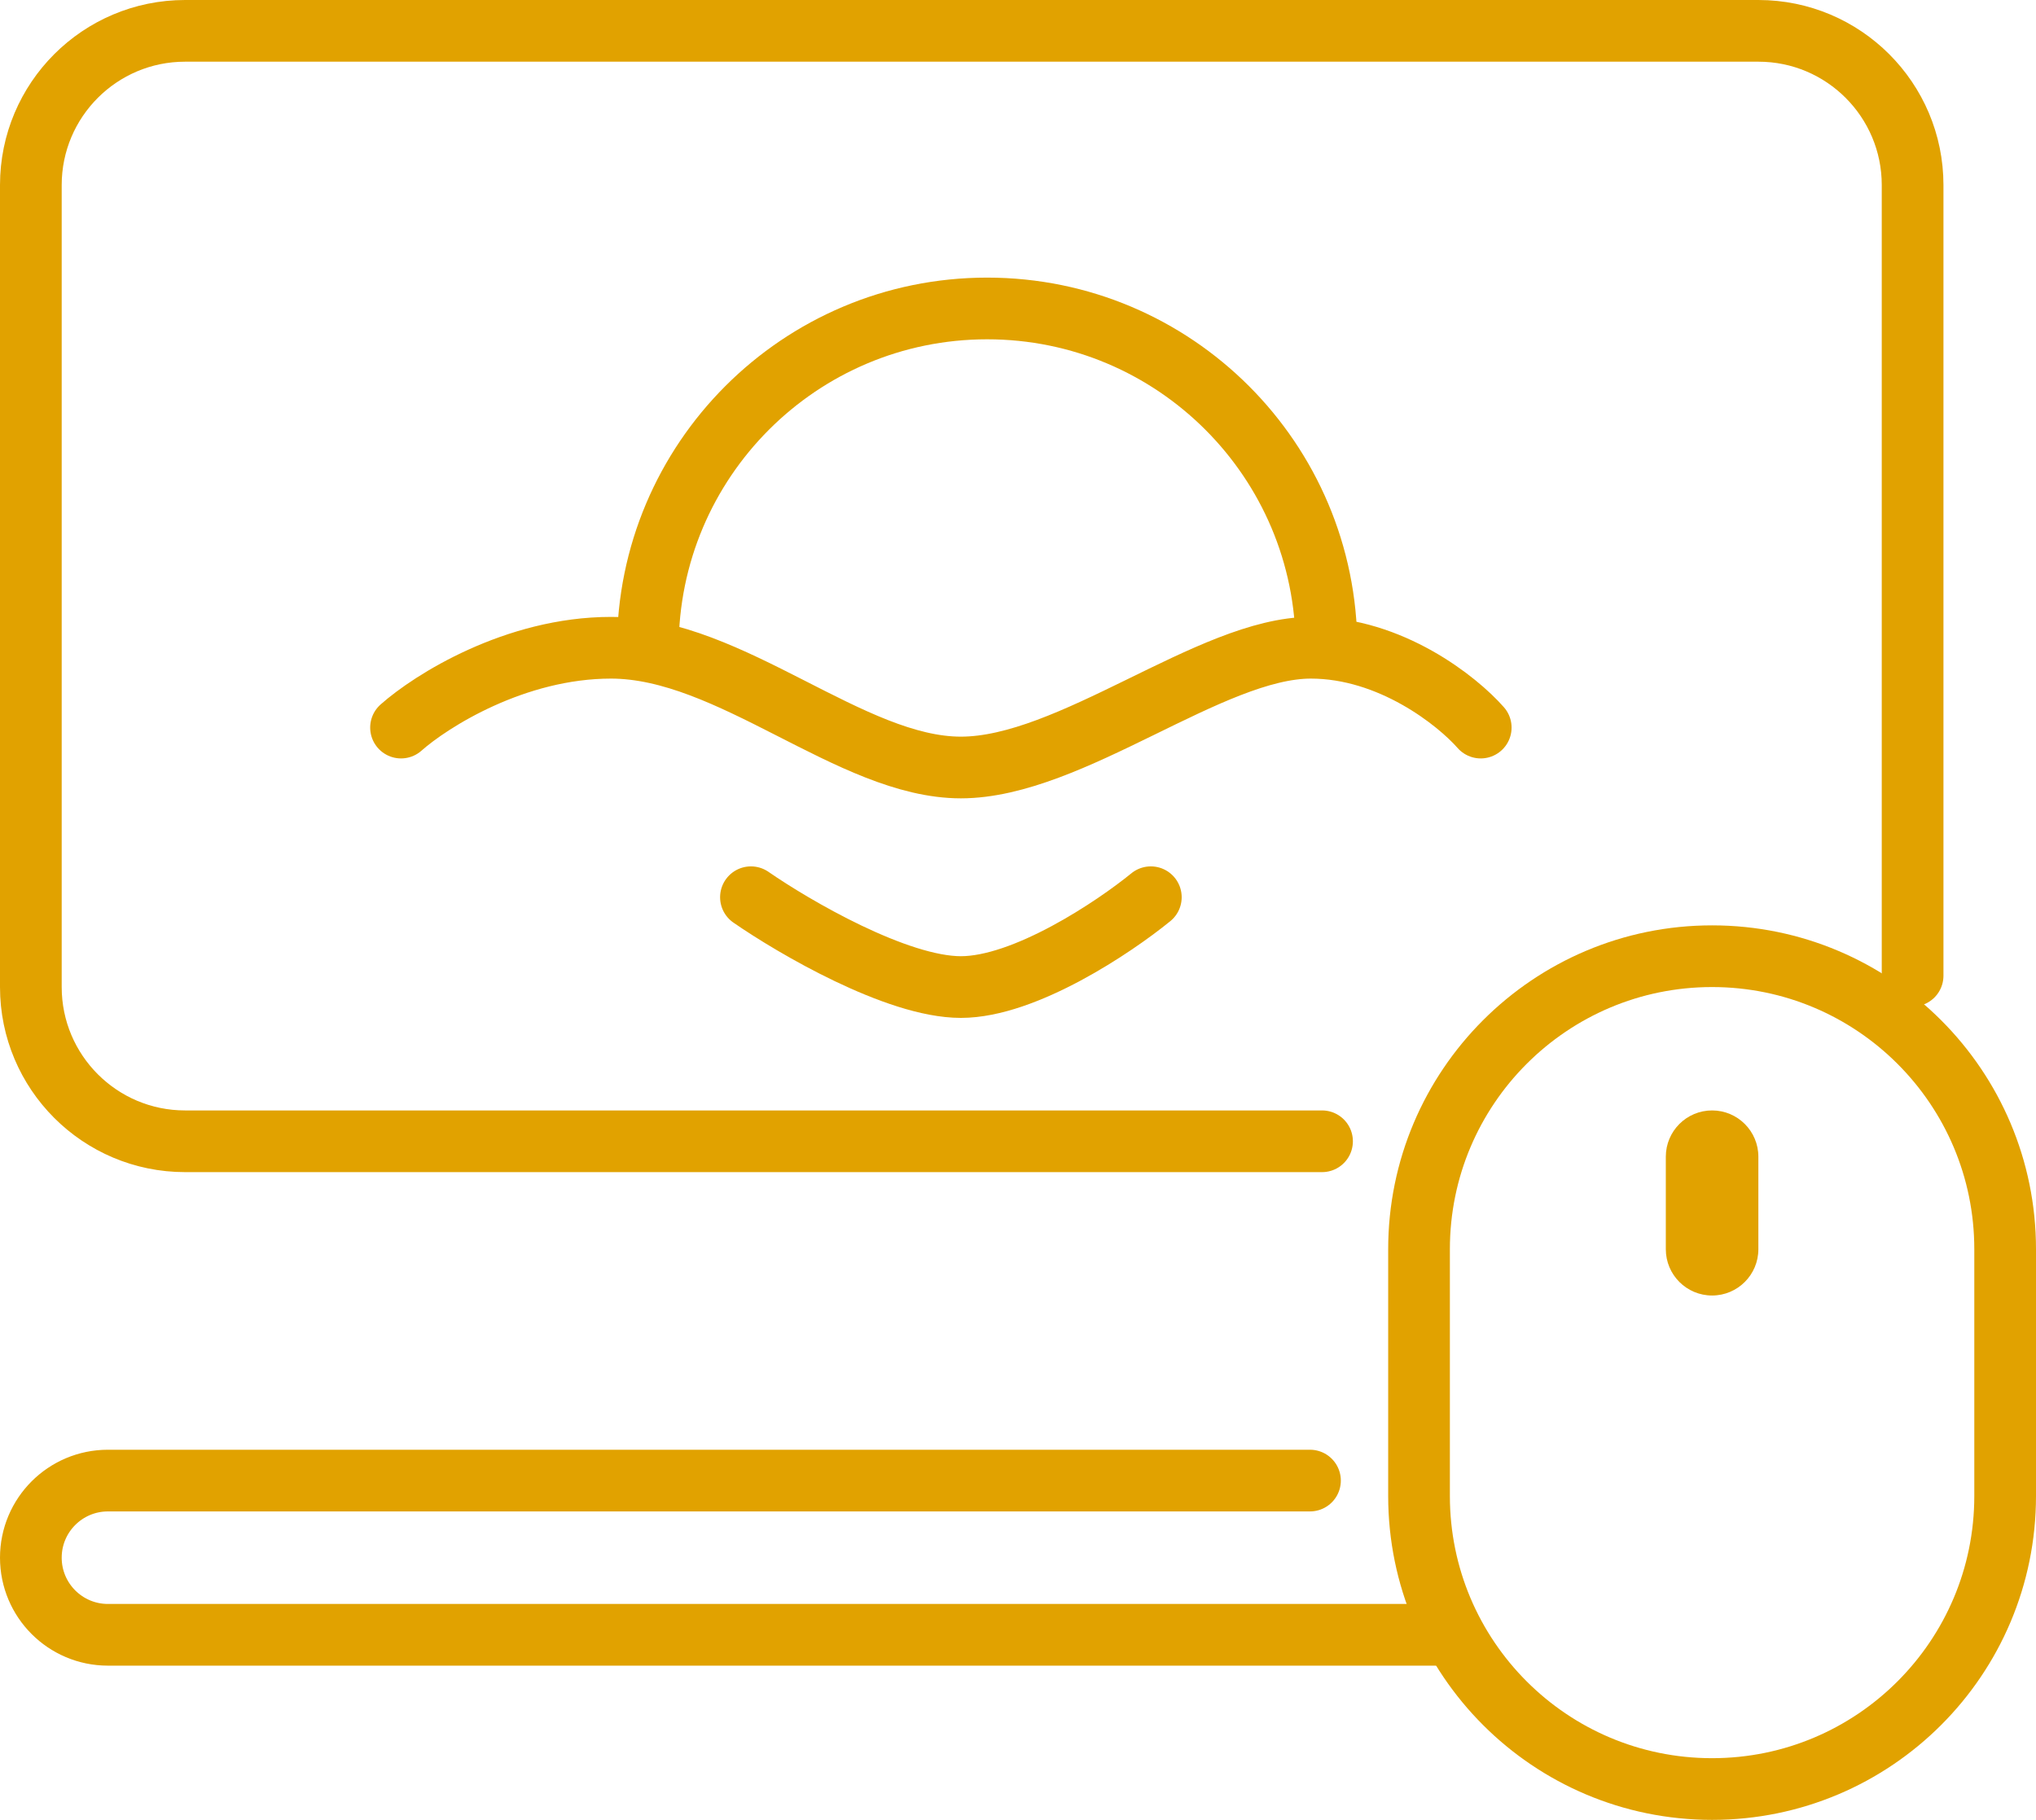
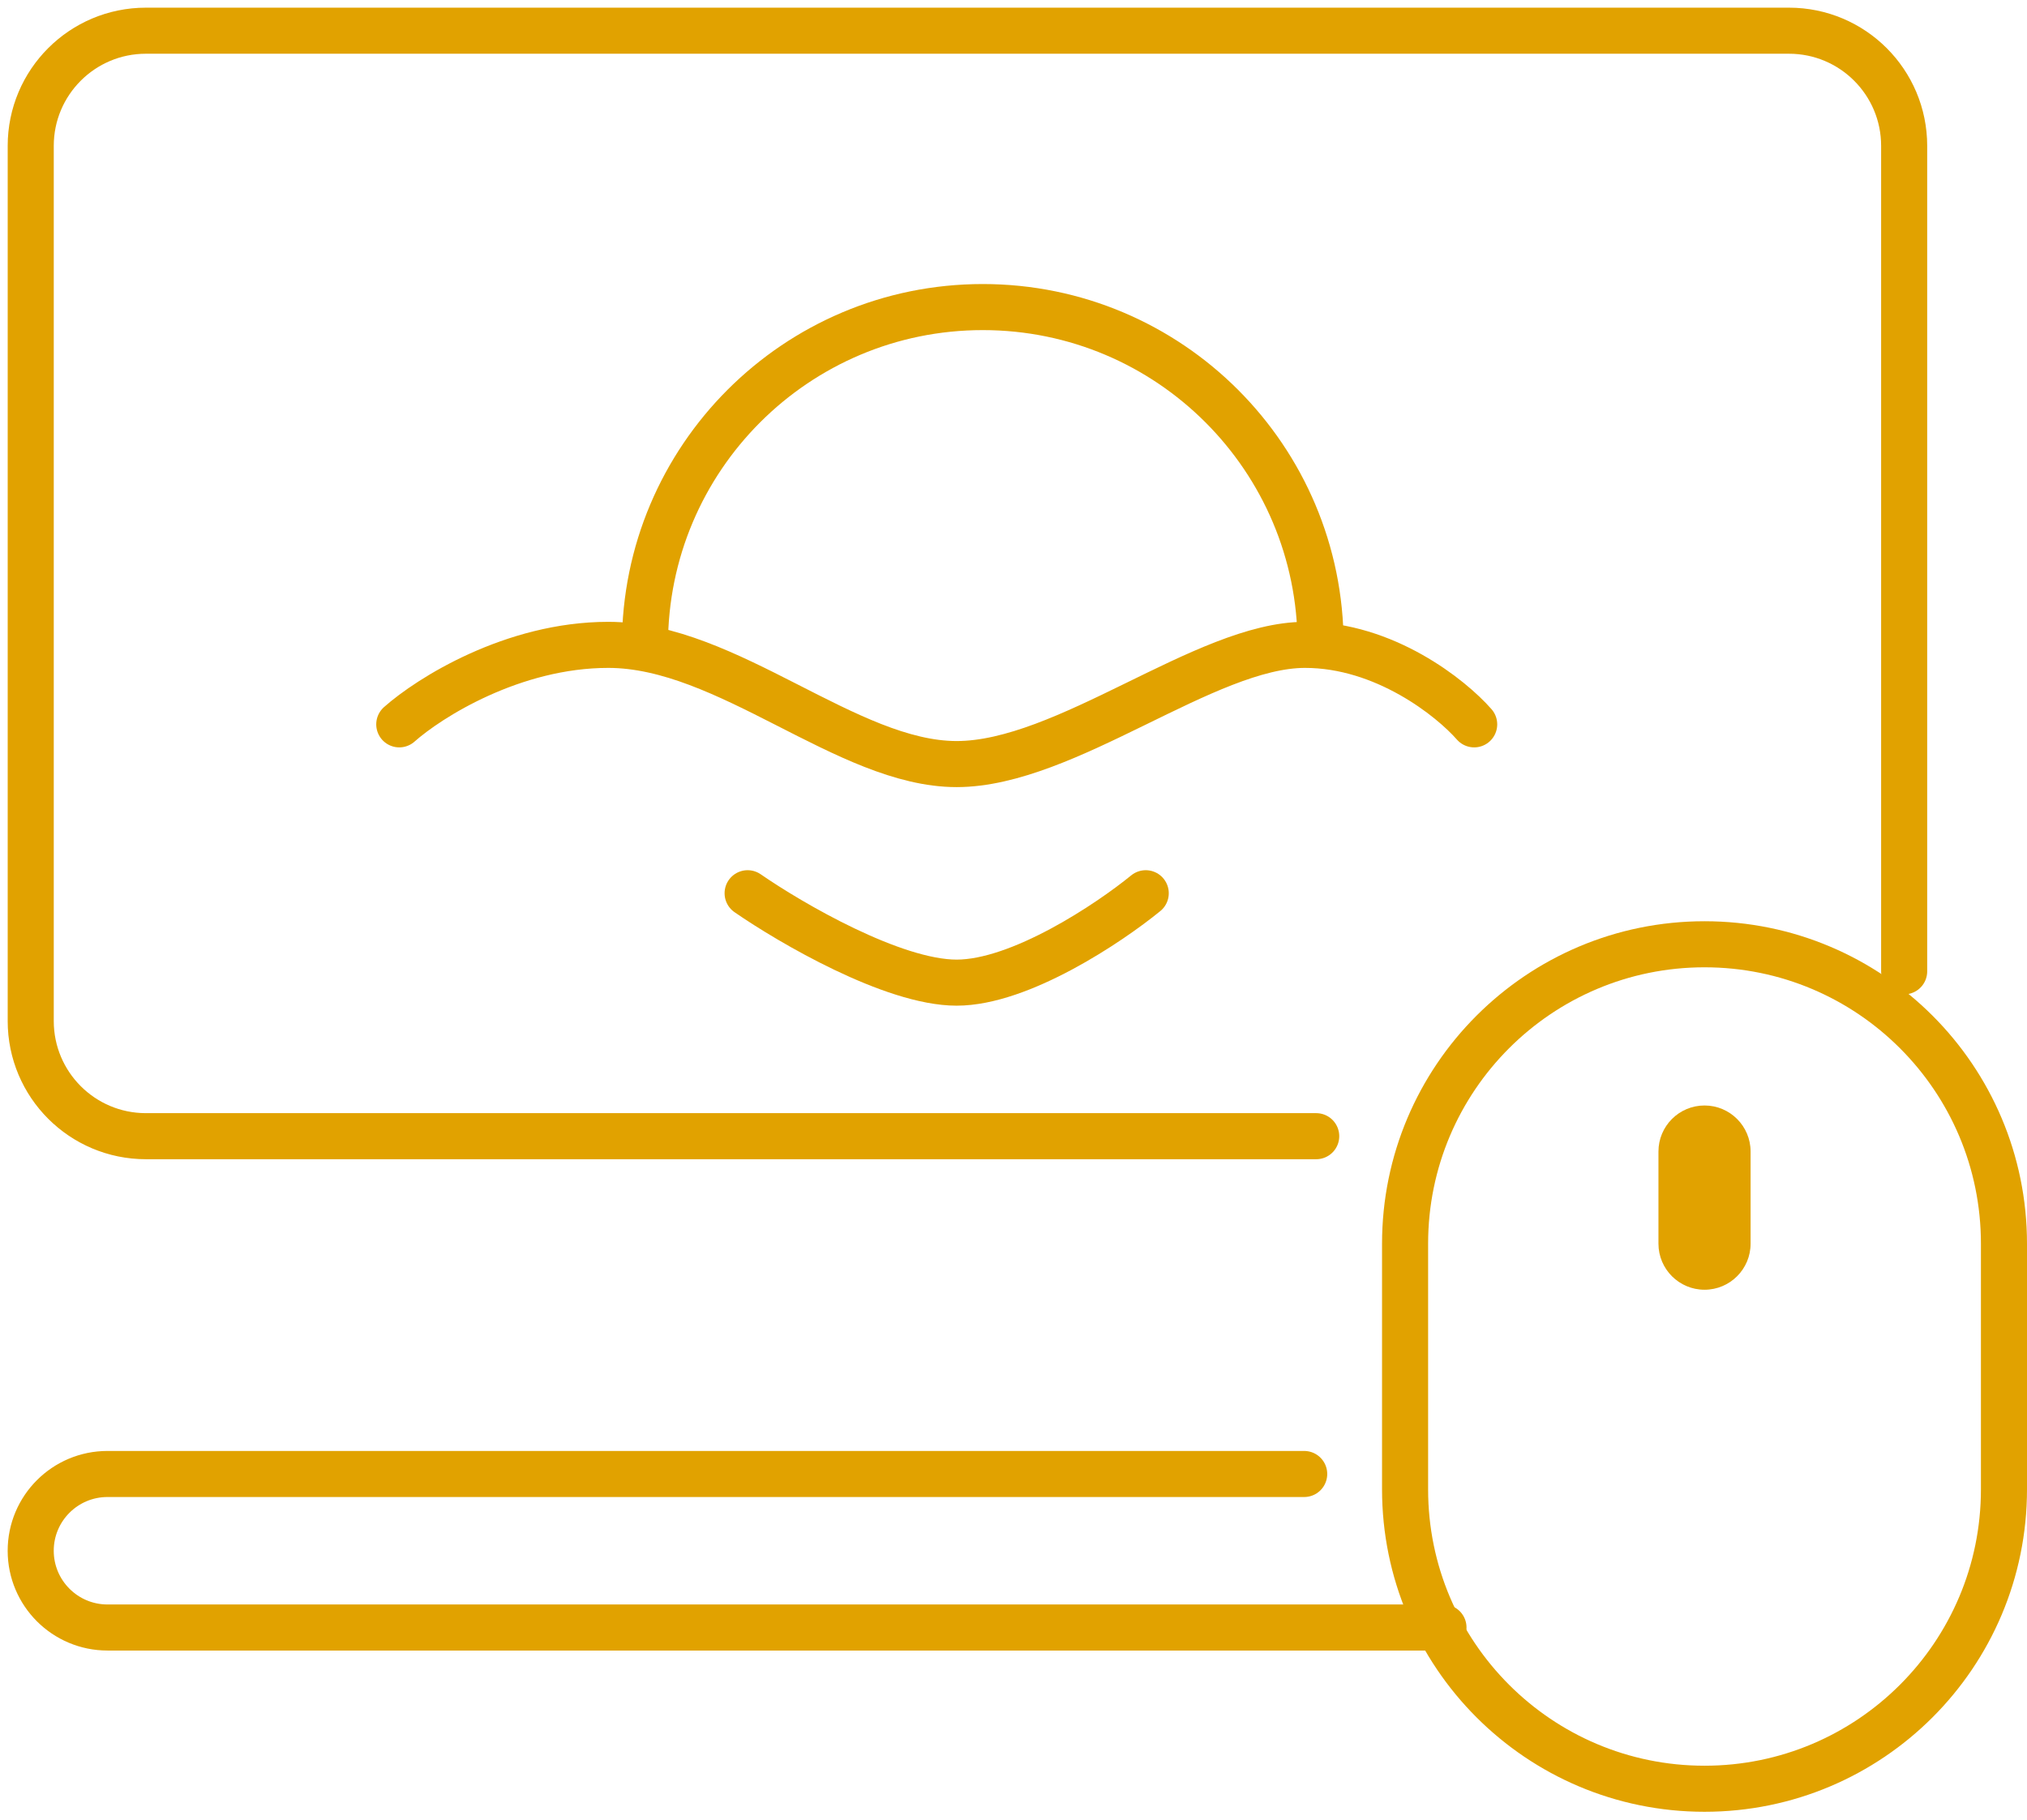
- <svg xmlns="http://www.w3.org/2000/svg" width="66" height="59" viewBox="0 0 66 59" fill="none">
-   <path d="M42.856 37H21.442H6C3.239 37 1 34.761 1 32V6C1 3.239 3.239 1 6 1H57C59.761 1 62 3.239 62 6V31.632" stroke="#E1A200" stroke-width="2" stroke-linecap="round" stroke-linejoin="round" />
-   <path d="M42.465 48H21.409H3.5C2.119 48 1 49.119 1 50.5V50.5C1 51.881 2.119 53 3.5 53H47" stroke="#E1A200" stroke-width="2" stroke-linecap="round" stroke-linejoin="round" />
-   <path d="M13 23.588C13.972 22.726 16.694 21 19.806 21C23.694 21 27.583 24.882 31.148 24.882C34.713 24.882 39.25 21 42.491 21C45.083 21 47.244 22.726 48 23.588M24.343 29.088C25.747 30.059 29.074 32 31.148 32C33.222 32 36.117 30.059 37.306 29.088" stroke="#E1A200" stroke-width="2" stroke-linecap="round" stroke-linejoin="round" />
-   <rect x="46" y="31" width="19" height="27" rx="9.5" stroke="#E1A200" stroke-width="2" stroke-linecap="round" stroke-linejoin="round" />
-   <rect x="54" y="36" width="3" height="6" rx="1.5" fill="#E1A200" />
-   <path d="M43 21C43 14.925 38.075 10 32 10C25.925 10 21 14.925 21 21" stroke="#E1A200" stroke-width="2" stroke-linecap="round" stroke-linejoin="round" />
+ <svg xmlns="http://www.w3.org/2000/svg" width="88" height="79" viewBox="0 0 88 79" fill="none">
+   <path d="M57.142 49.333H28.589H6.334C3.573 49.333 1.334 47.094 1.334 44.333V6.333C1.334 3.572 3.573 1.333 6.334 1.333H77.667C80.429 1.333 82.667 3.572 82.667 6.333V42.175" stroke="#E1A200" stroke-width="2" stroke-linecap="round" stroke-linejoin="round" />
+   <path d="M56.62 64H28.545H4.667C2.826 64 1.333 65.492 1.333 67.333V67.333C1.333 69.174 2.826 70.666 4.667 70.666H62.667" stroke="#E1A200" stroke-width="2" stroke-linecap="round" stroke-linejoin="round" />
+   <path d="M17.334 31.451C18.63 30.3 22.259 28 26.408 28C31.593 28 36.778 33.176 41.531 33.176C46.284 33.176 52.334 28 56.654 28C60.111 28 62.992 30.3 64 31.451M32.457 38.784C34.329 40.078 38.766 42.666 41.531 42.666C44.296 42.666 48.157 40.078 49.741 38.784" stroke="#E1A200" stroke-width="2" stroke-linecap="round" stroke-linejoin="round" />
+   <rect x="61" y="41" width="26" height="36.667" rx="13" stroke="#E1A200" stroke-width="2" stroke-linecap="round" stroke-linejoin="round" />
+   <rect x="72" y="48" width="4" height="8" rx="2" fill="#E1A200" />
+   <path d="M57.333 28C57.333 19.899 50.767 13.333 42.667 13.333C34.566 13.333 28 19.899 28 28" stroke="#E1A200" stroke-width="2" stroke-linecap="round" stroke-linejoin="round" />
</svg>
